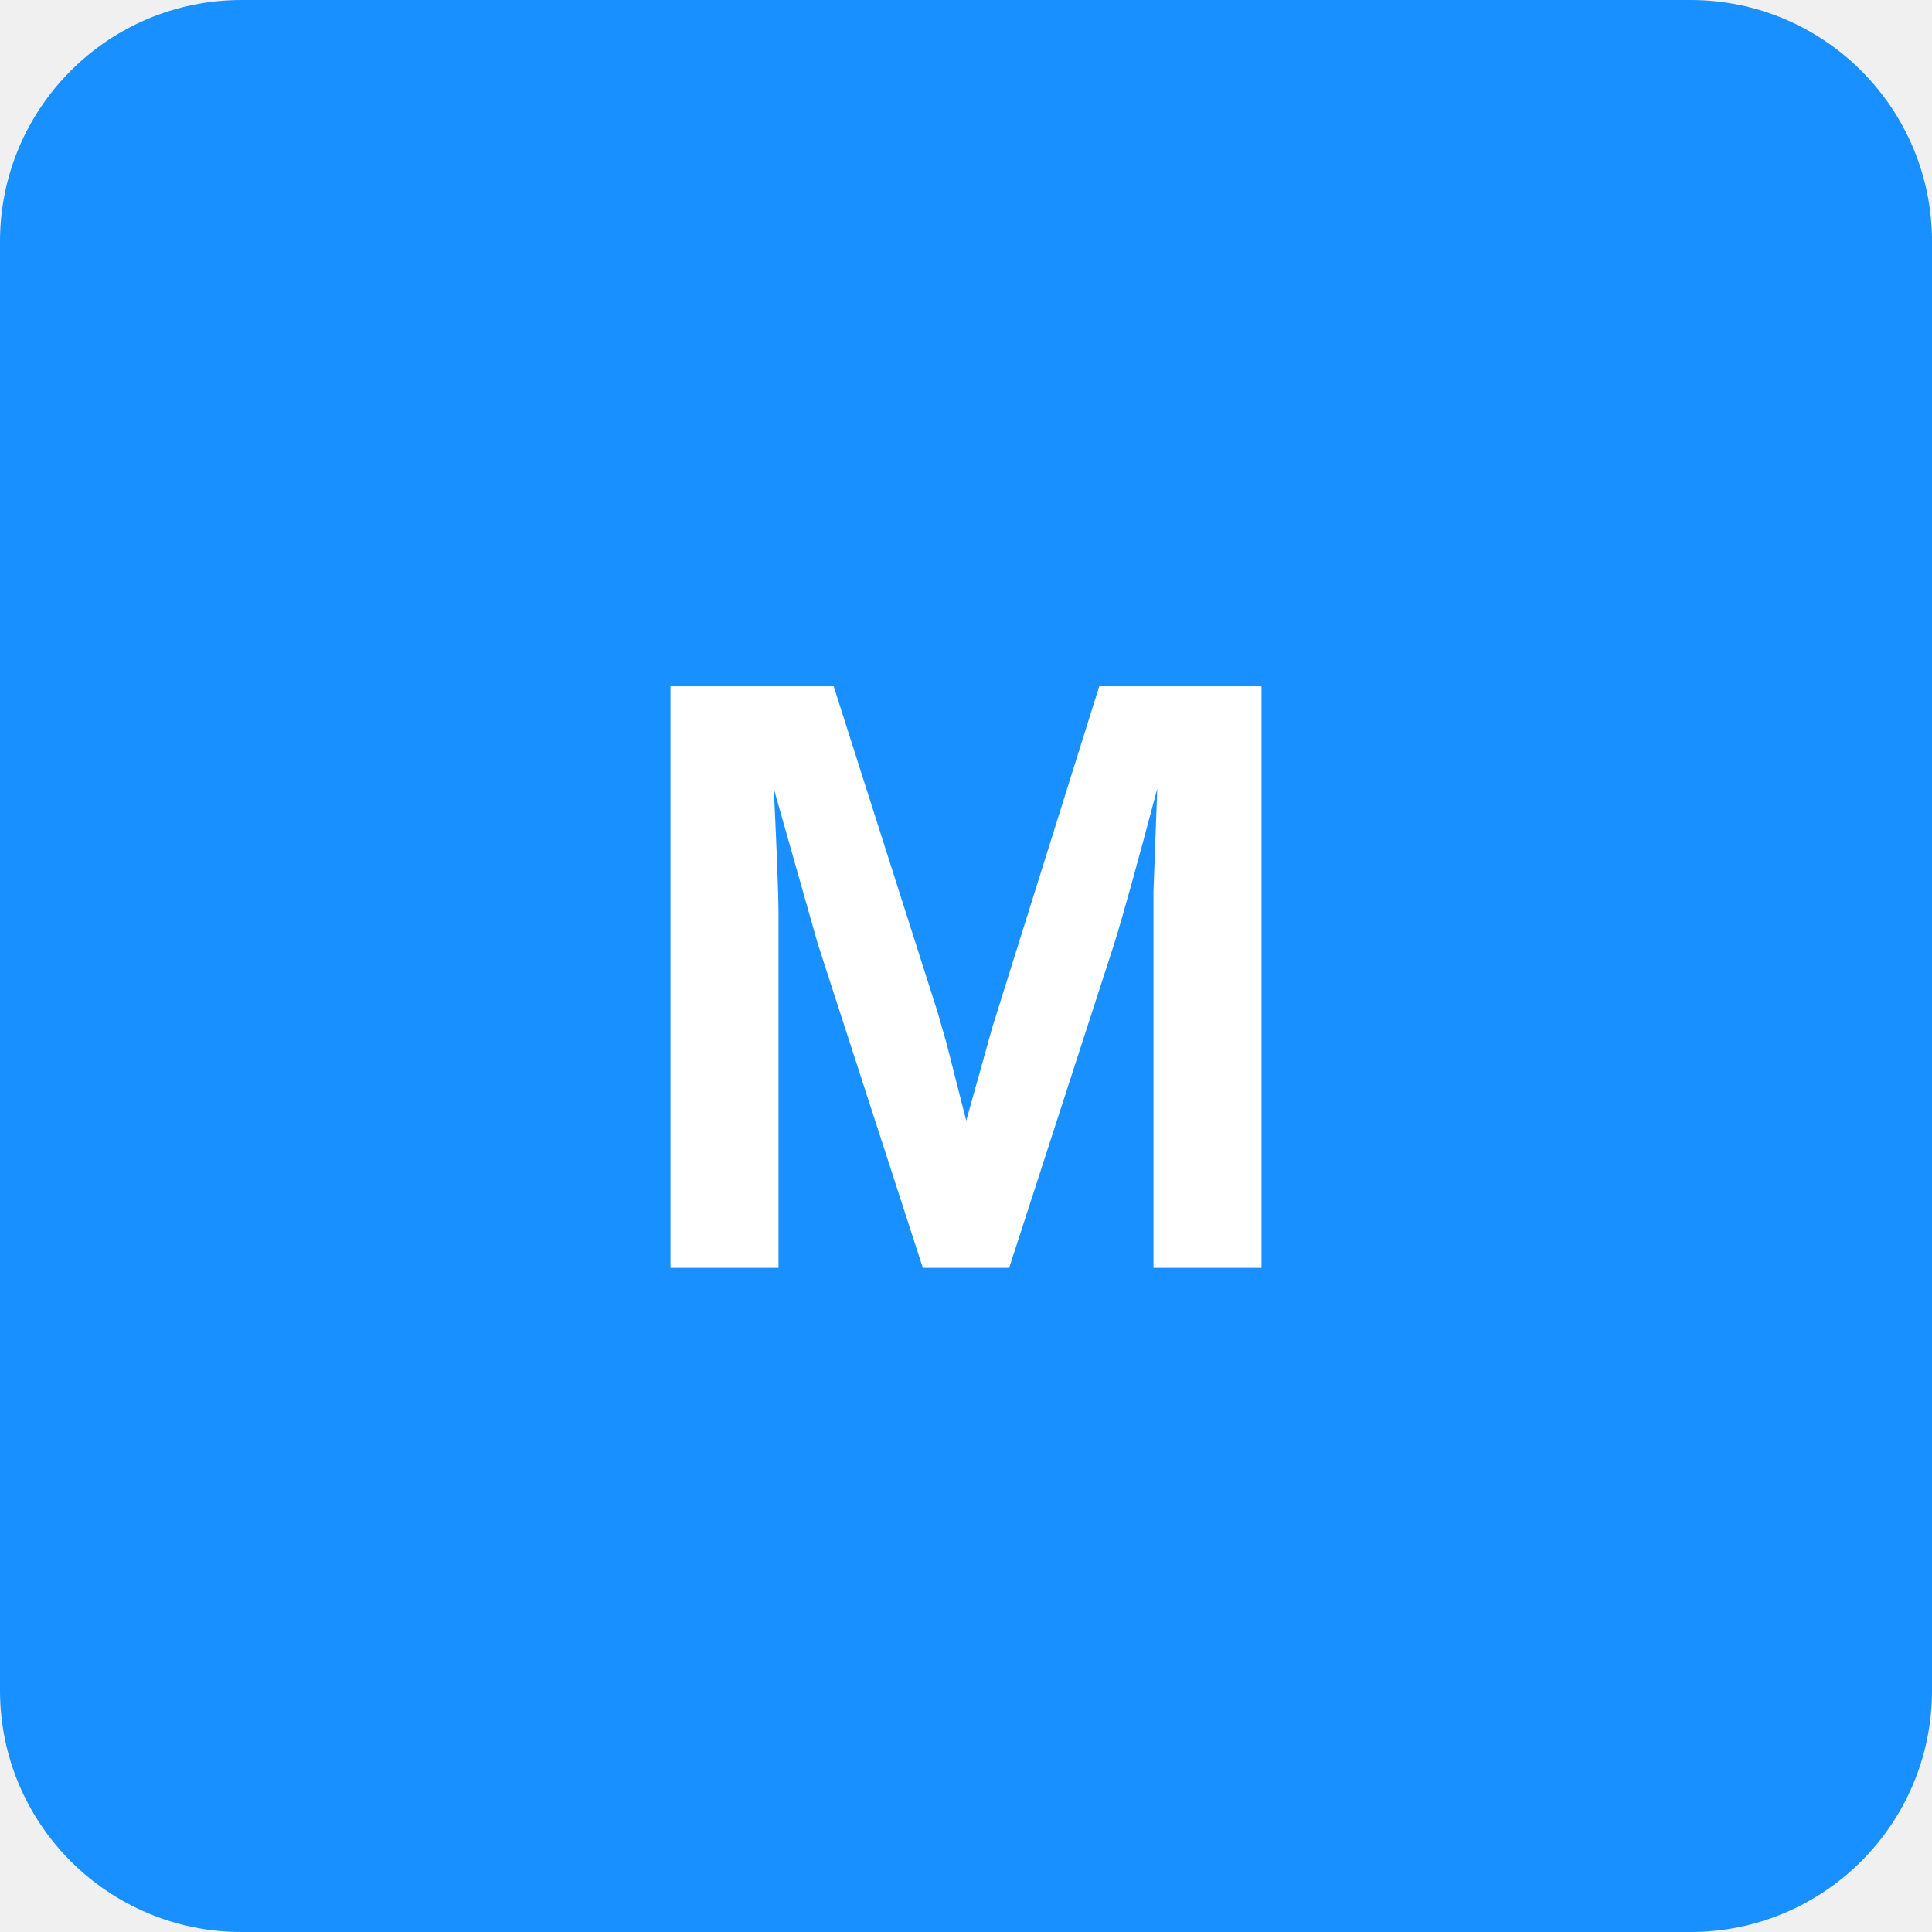
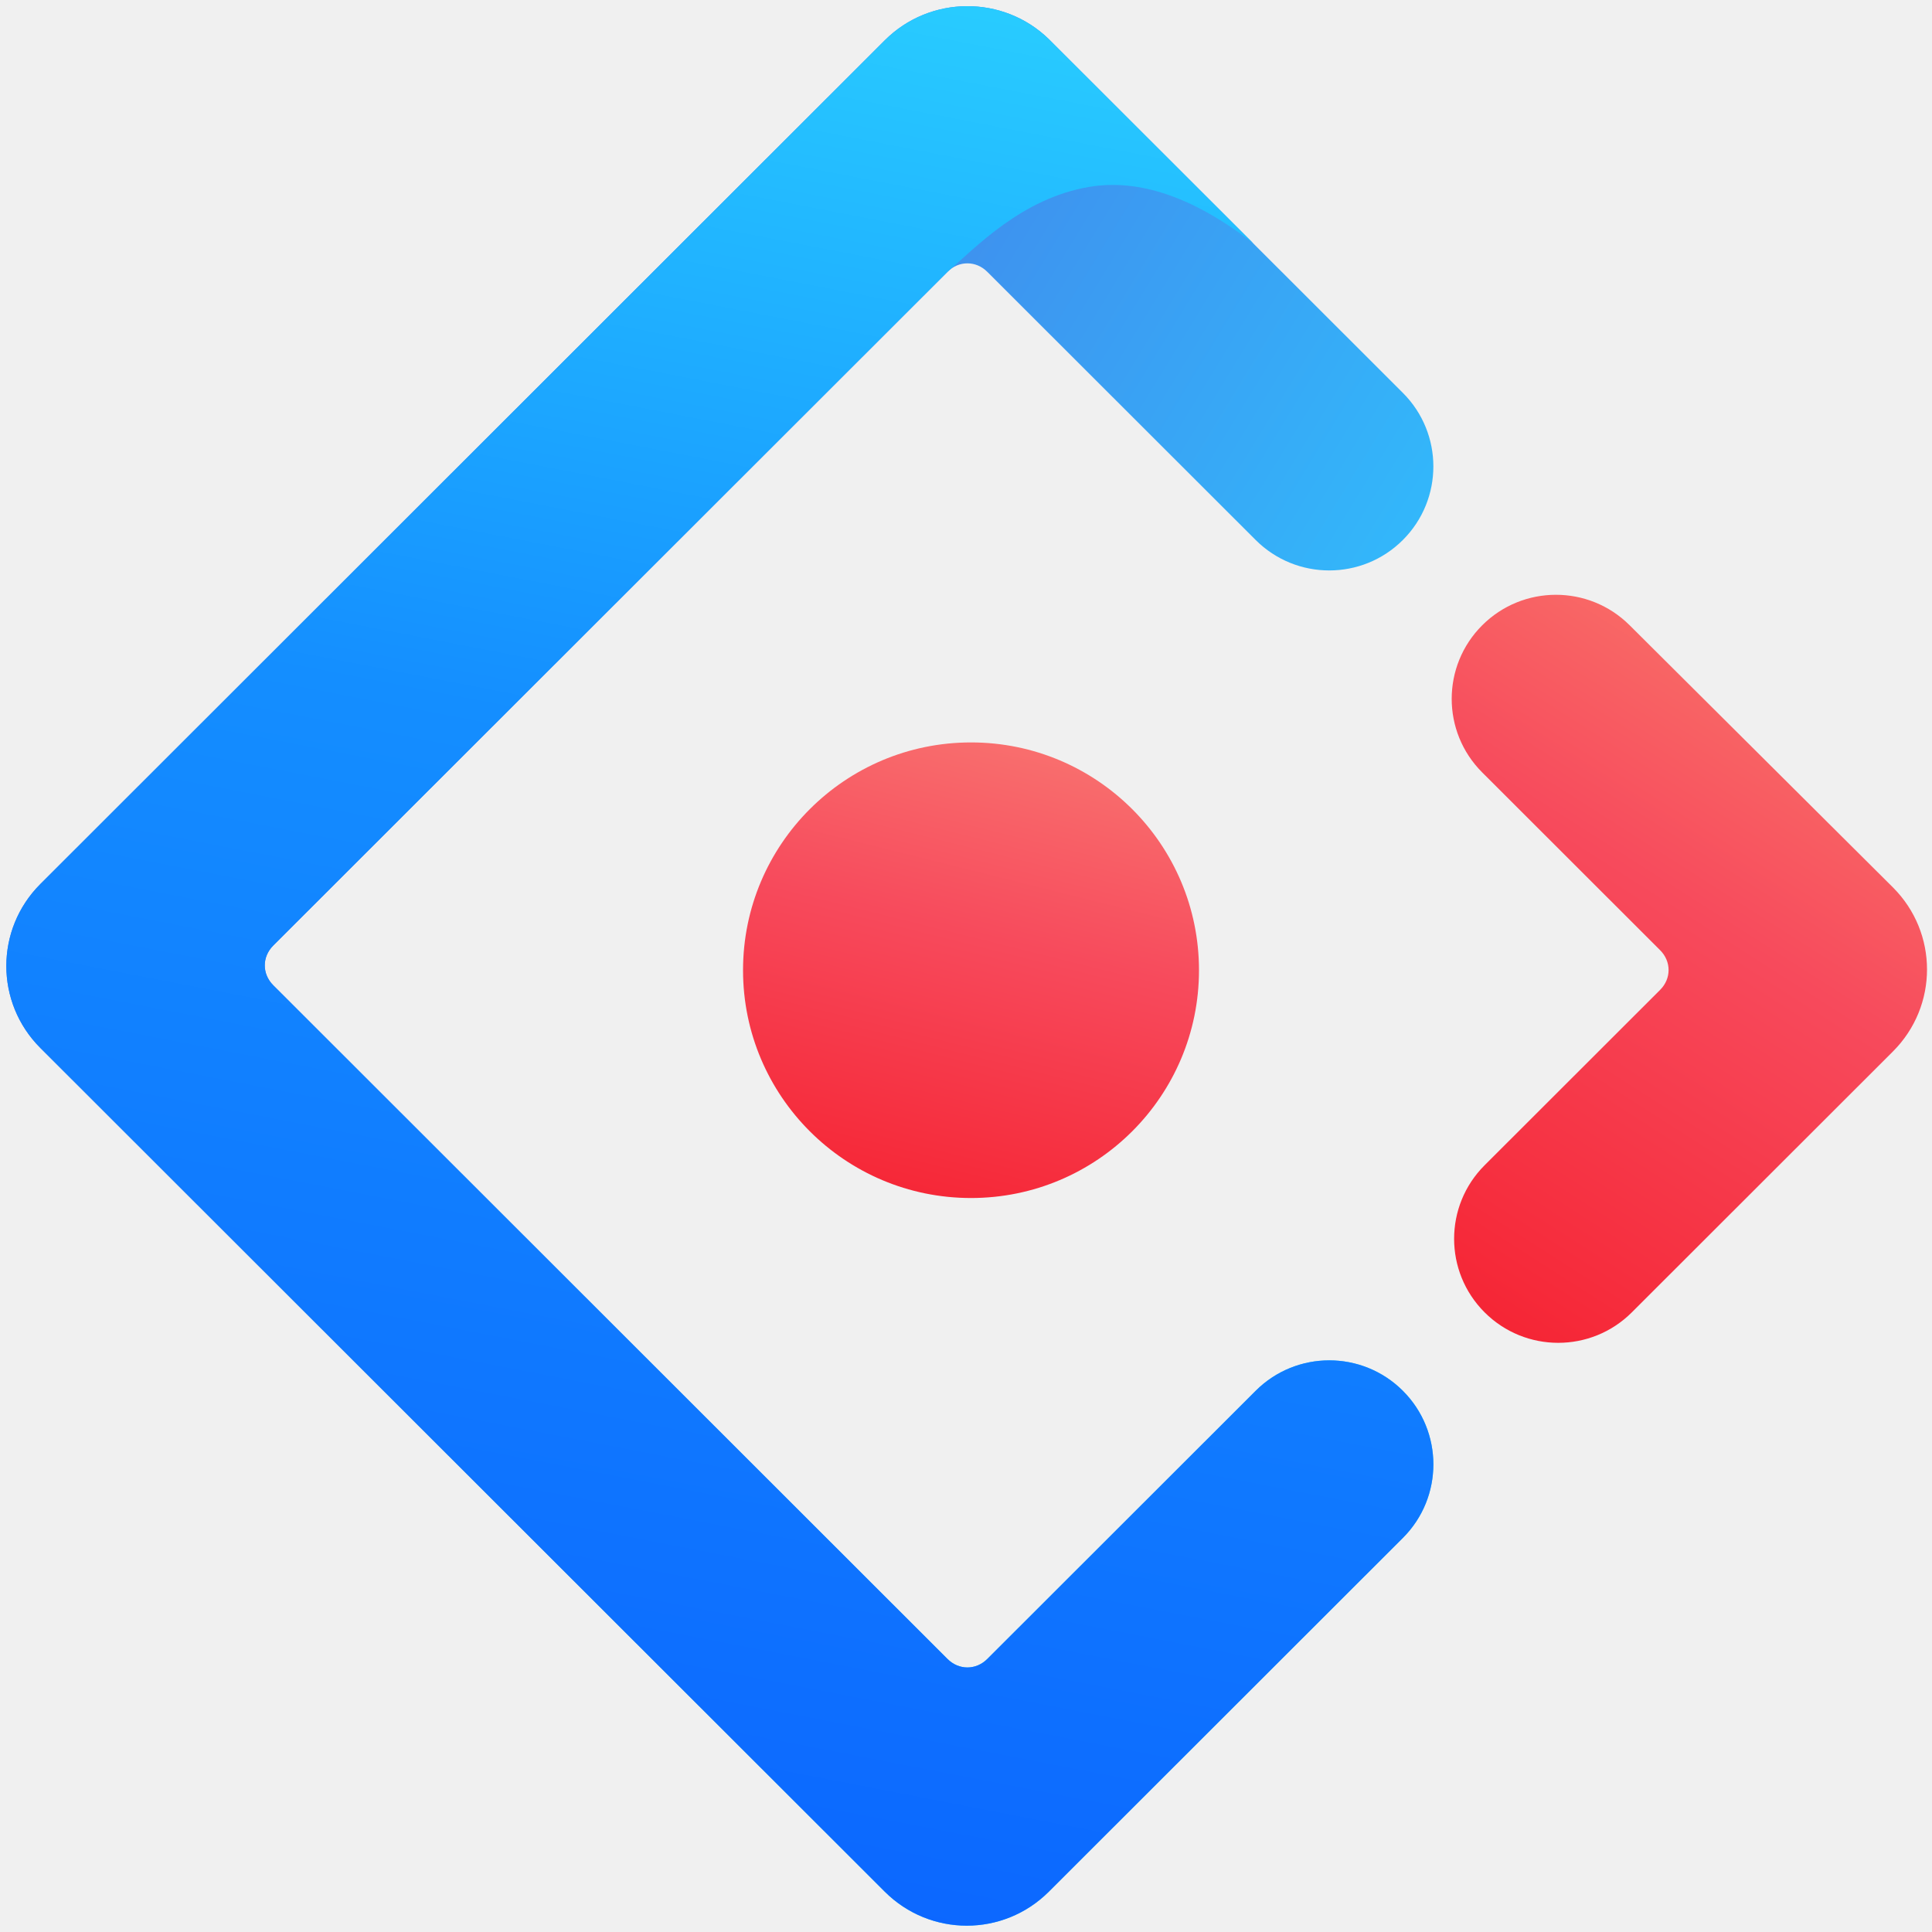
- <svg xmlns="http://www.w3.org/2000/svg" viewBox="0 0 64 64">
-   <rect width="64" height="64" rx="8" fill="#1890ff" />
-   <text x="32" y="42" font-family="Arial" font-size="28" font-weight="bold" fill="white" text-anchor="middle">M</text>
+ <svg xmlns="http://www.w3.org/2000/svg" width="200" height="200" version="1.1" viewBox="0 0 200 200">
+   <defs>
+     <linearGradient id="linearGradient-1" x1="62.102%" x2="108.197%" y1="0%" y2="37.864%">
+       <stop offset="0%" stop-color="#4285EB" />
+       <stop offset="100%" stop-color="#2EC7FF" />
+     </linearGradient>
+     <linearGradient id="linearGradient-2" x1="69.644%" x2="54.043%" y1="0%" y2="108.457%">
+       <stop offset="0%" stop-color="#29CDFF" />
+       <stop offset="37.86%" stop-color="#148EFF" />
+       <stop offset="100%" stop-color="#0A60FF" />
+     </linearGradient>
+     <linearGradient id="linearGradient-3" x1="69.691%" x2="16.723%" y1="-12.974%" y2="117.391%">
+       <stop offset="0%" stop-color="#FA816E" />
+       <stop offset="41.473%" stop-color="#F74A5C" />
+       <stop offset="100%" stop-color="#F51D2C" />
+     </linearGradient>
+     <linearGradient id="linearGradient-4" x1="68.128%" x2="30.44%" y1="-35.691%" y2="114.943%">
+       <stop offset="0%" stop-color="#FA8E7D" />
+       <stop offset="51.264%" stop-color="#F74A5C" />
+       <stop offset="100%" stop-color="#F51D2C" />
+     </linearGradient>
+   </defs>
+   <g id="Page-1" fill="none" fill-rule="evenodd" stroke="none" stroke-width="1">
+     <g id="logo" transform="translate(-20, -20)">
+       <g id="Group-28-Copy-5" transform="translate(20, 20)">
+         <g id="Group-27-Copy-3">
+           <g id="Group-25" fill-rule="nonzero">
+             <g id="2">
+               <path id="Shape" fill="url(#linearGradient-1)" d="M91.588,4.177 L4.18,91.513 C-0.519,96.208 -0.519,103.792 4.18,108.487 L91.588,195.823 C96.287,200.519 103.877,200.519 108.577,195.823 L145.225,159.205 C149.434,155 149.434,148.182 145.225,143.977 C141.017,139.772 134.194,139.772 129.985,143.977 L102.202,171.737 C101.032,172.906 99.257,172.906 98.088,171.737 L28.286,101.993 C27.116,100.824 27.116,99.051 28.286,97.882 L98.088,28.138 C99.257,26.969 101.032,26.969 102.202,28.138 L129.985,55.898 C134.194,60.103 141.017,60.103 145.225,55.898 C149.434,51.693 149.434,44.876 145.225,40.671 L108.581,4.056 C103.862,-0.538 96.269,-0.501 91.588,4.177 Z" />
+               <path id="Shape" fill="url(#linearGradient-2)" d="M91.588,4.177 L4.18,91.513 C-0.519,96.208 -0.519,103.792 4.18,108.487 L91.588,195.823 C96.287,200.519 103.877,200.519 108.577,195.823 L145.225,159.205 C149.434,155 149.434,148.182 145.225,143.977 C141.017,139.772 134.194,139.772 129.985,143.977 L102.202,171.737 C101.032,172.906 99.257,172.906 98.088,171.737 L28.286,101.993 C27.116,100.824 27.116,99.051 28.286,97.882 L98.088,28.138 C101,25.627 105.752,20.542 112.73,19.352 C117.916,18.469 123.585,20.414 129.739,25.189 C125.625,21.078 118.572,14.034 108.581,4.056 C103.862,-0.538 96.269,-0.501 91.588,4.177 Z" />
+             </g>
+             <path id="Shape" fill="url(#linearGradient-3)" d="M153.686,135.855 C157.894,140.06 164.717,140.06 168.926,135.855 L195.96,108.843 C200.659,104.147 200.659,96.564 195.961,91.869 L168.691,64.718 C164.472,60.518 157.647,60.524 153.436,64.732 C149.227,68.937 149.227,75.754 153.436,79.959 L171.854,98.362 C173.024,99.531 173.024,101.305 171.854,102.473 L153.686,120.627 C149.477,124.832 149.477,131.65 153.686,135.855 Z" />
+           </g>
+           <ellipse id="Combined-Shape" cx="100.519" cy="100.437" fill="url(#linearGradient-4)" rx="23.6" ry="23.581" />
+         </g>
+       </g>
+     </g>
+   </g>
</svg>
